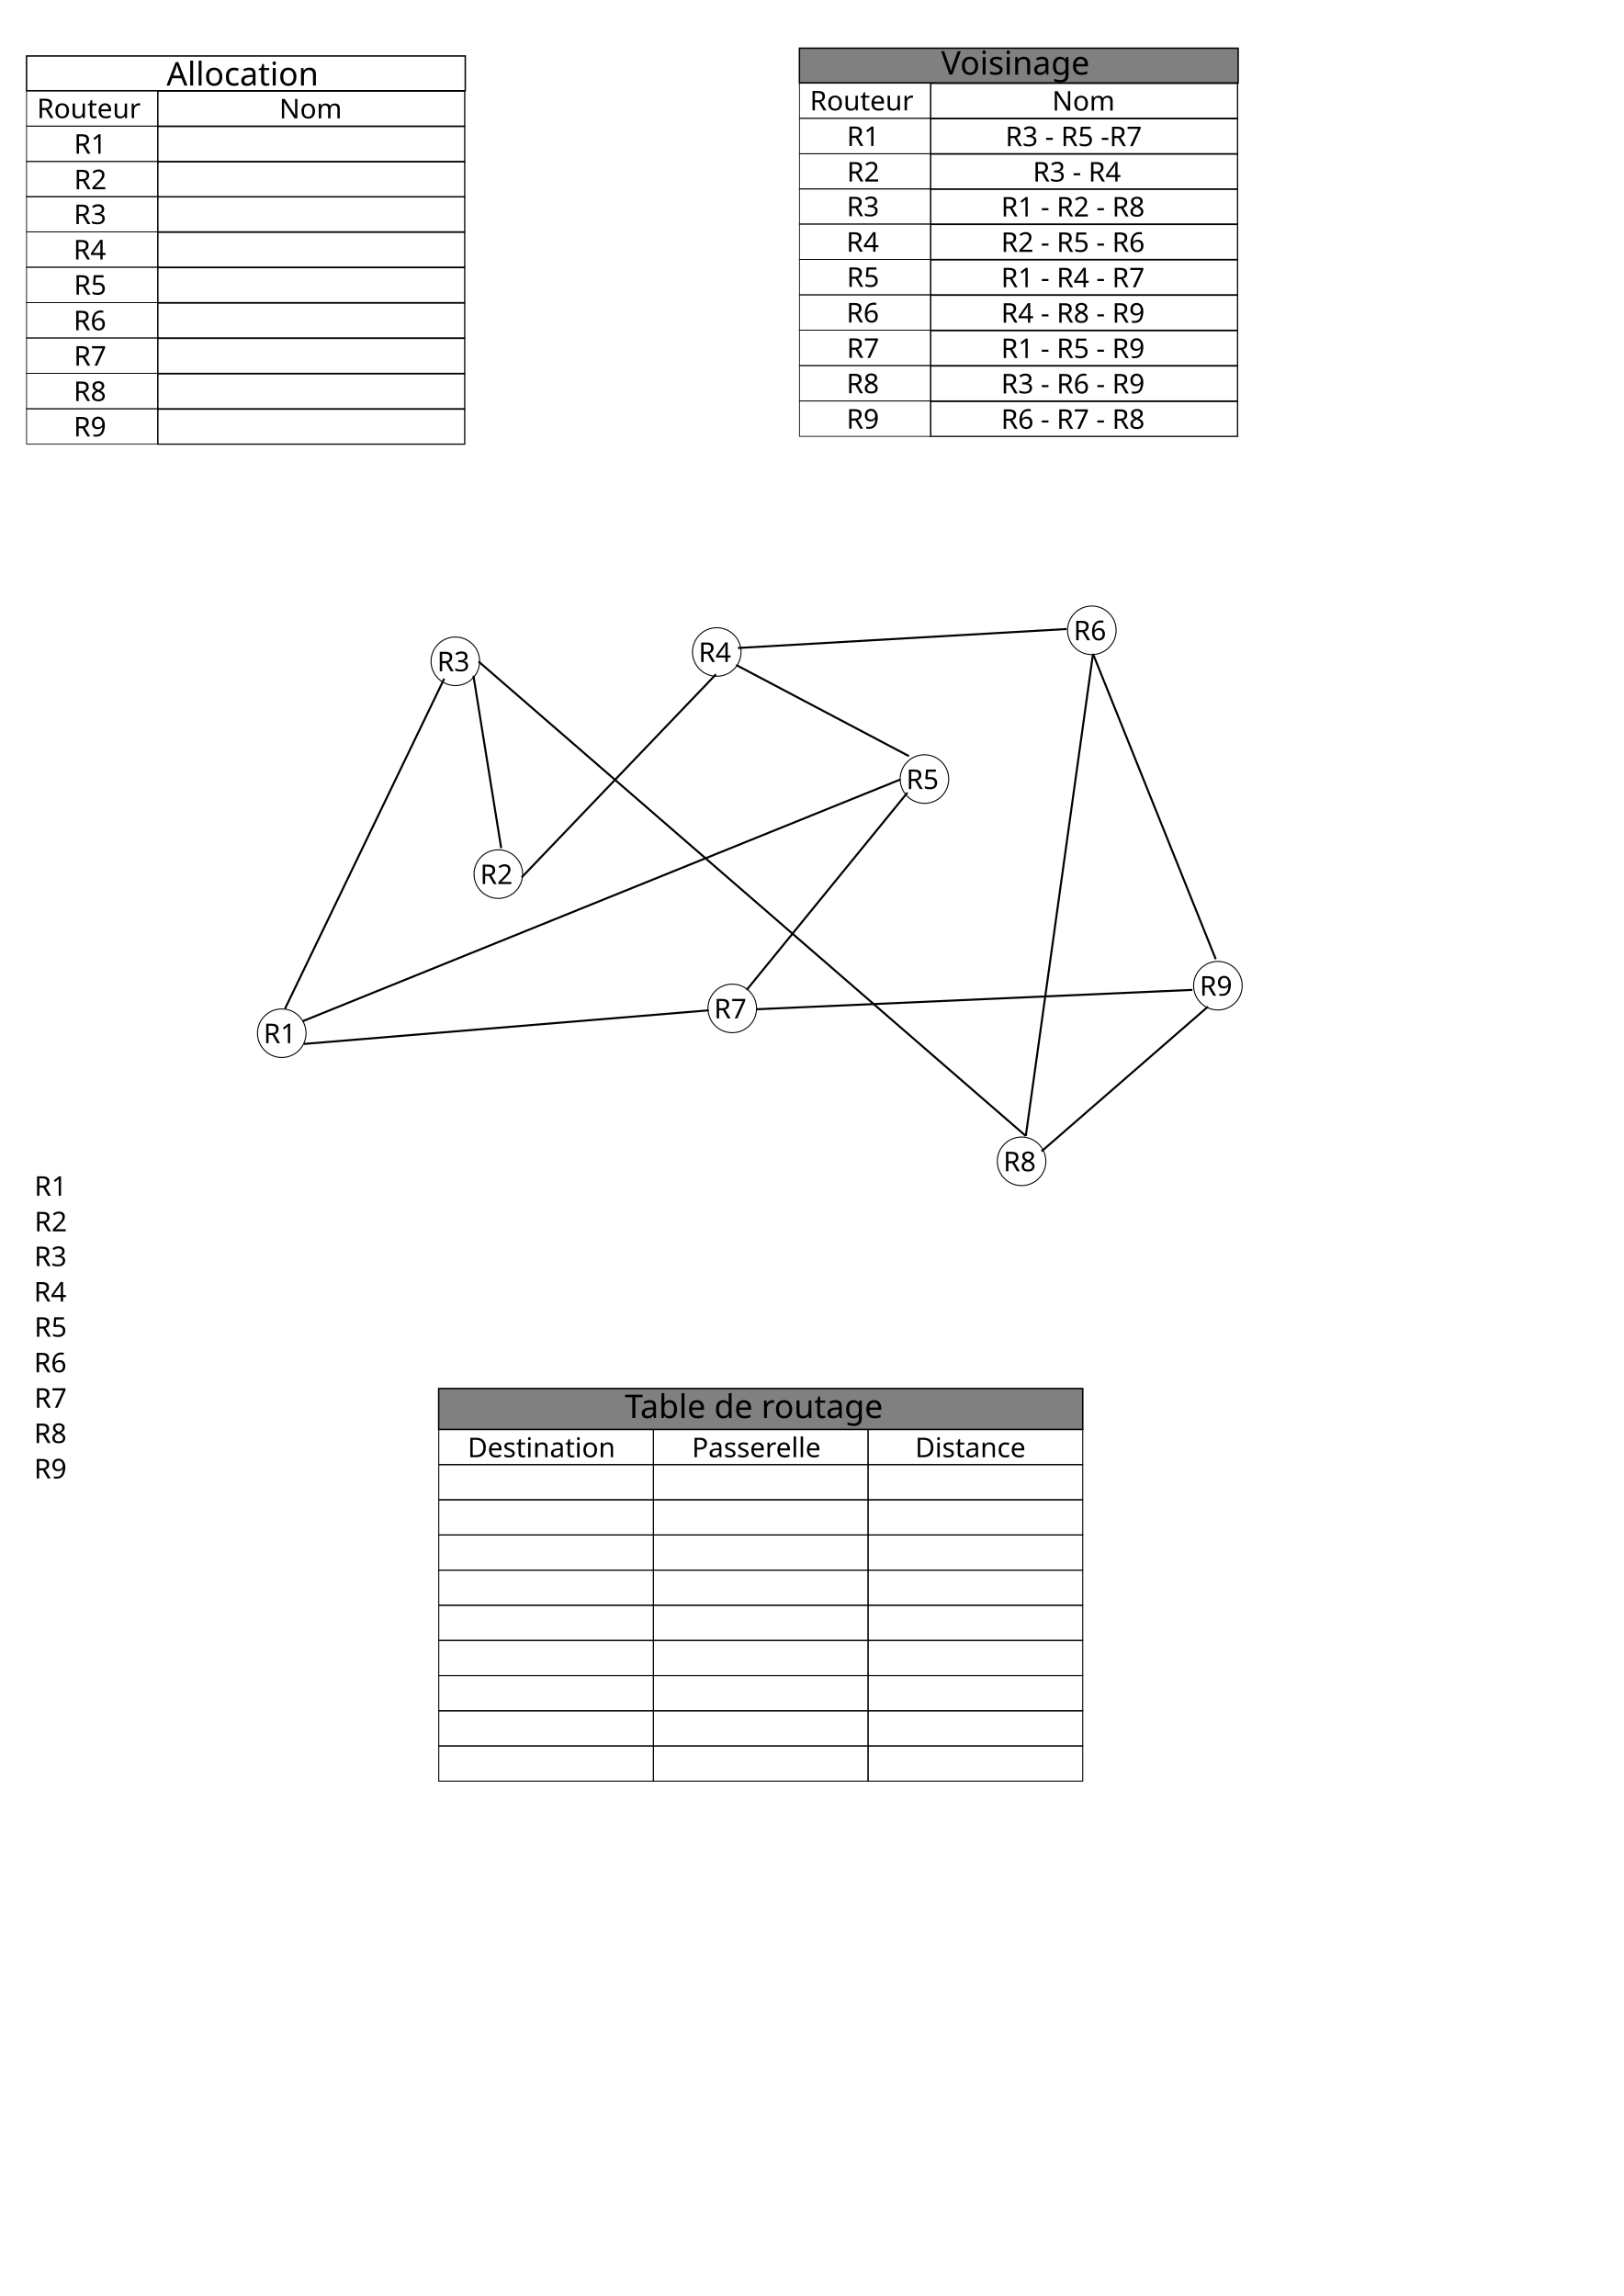
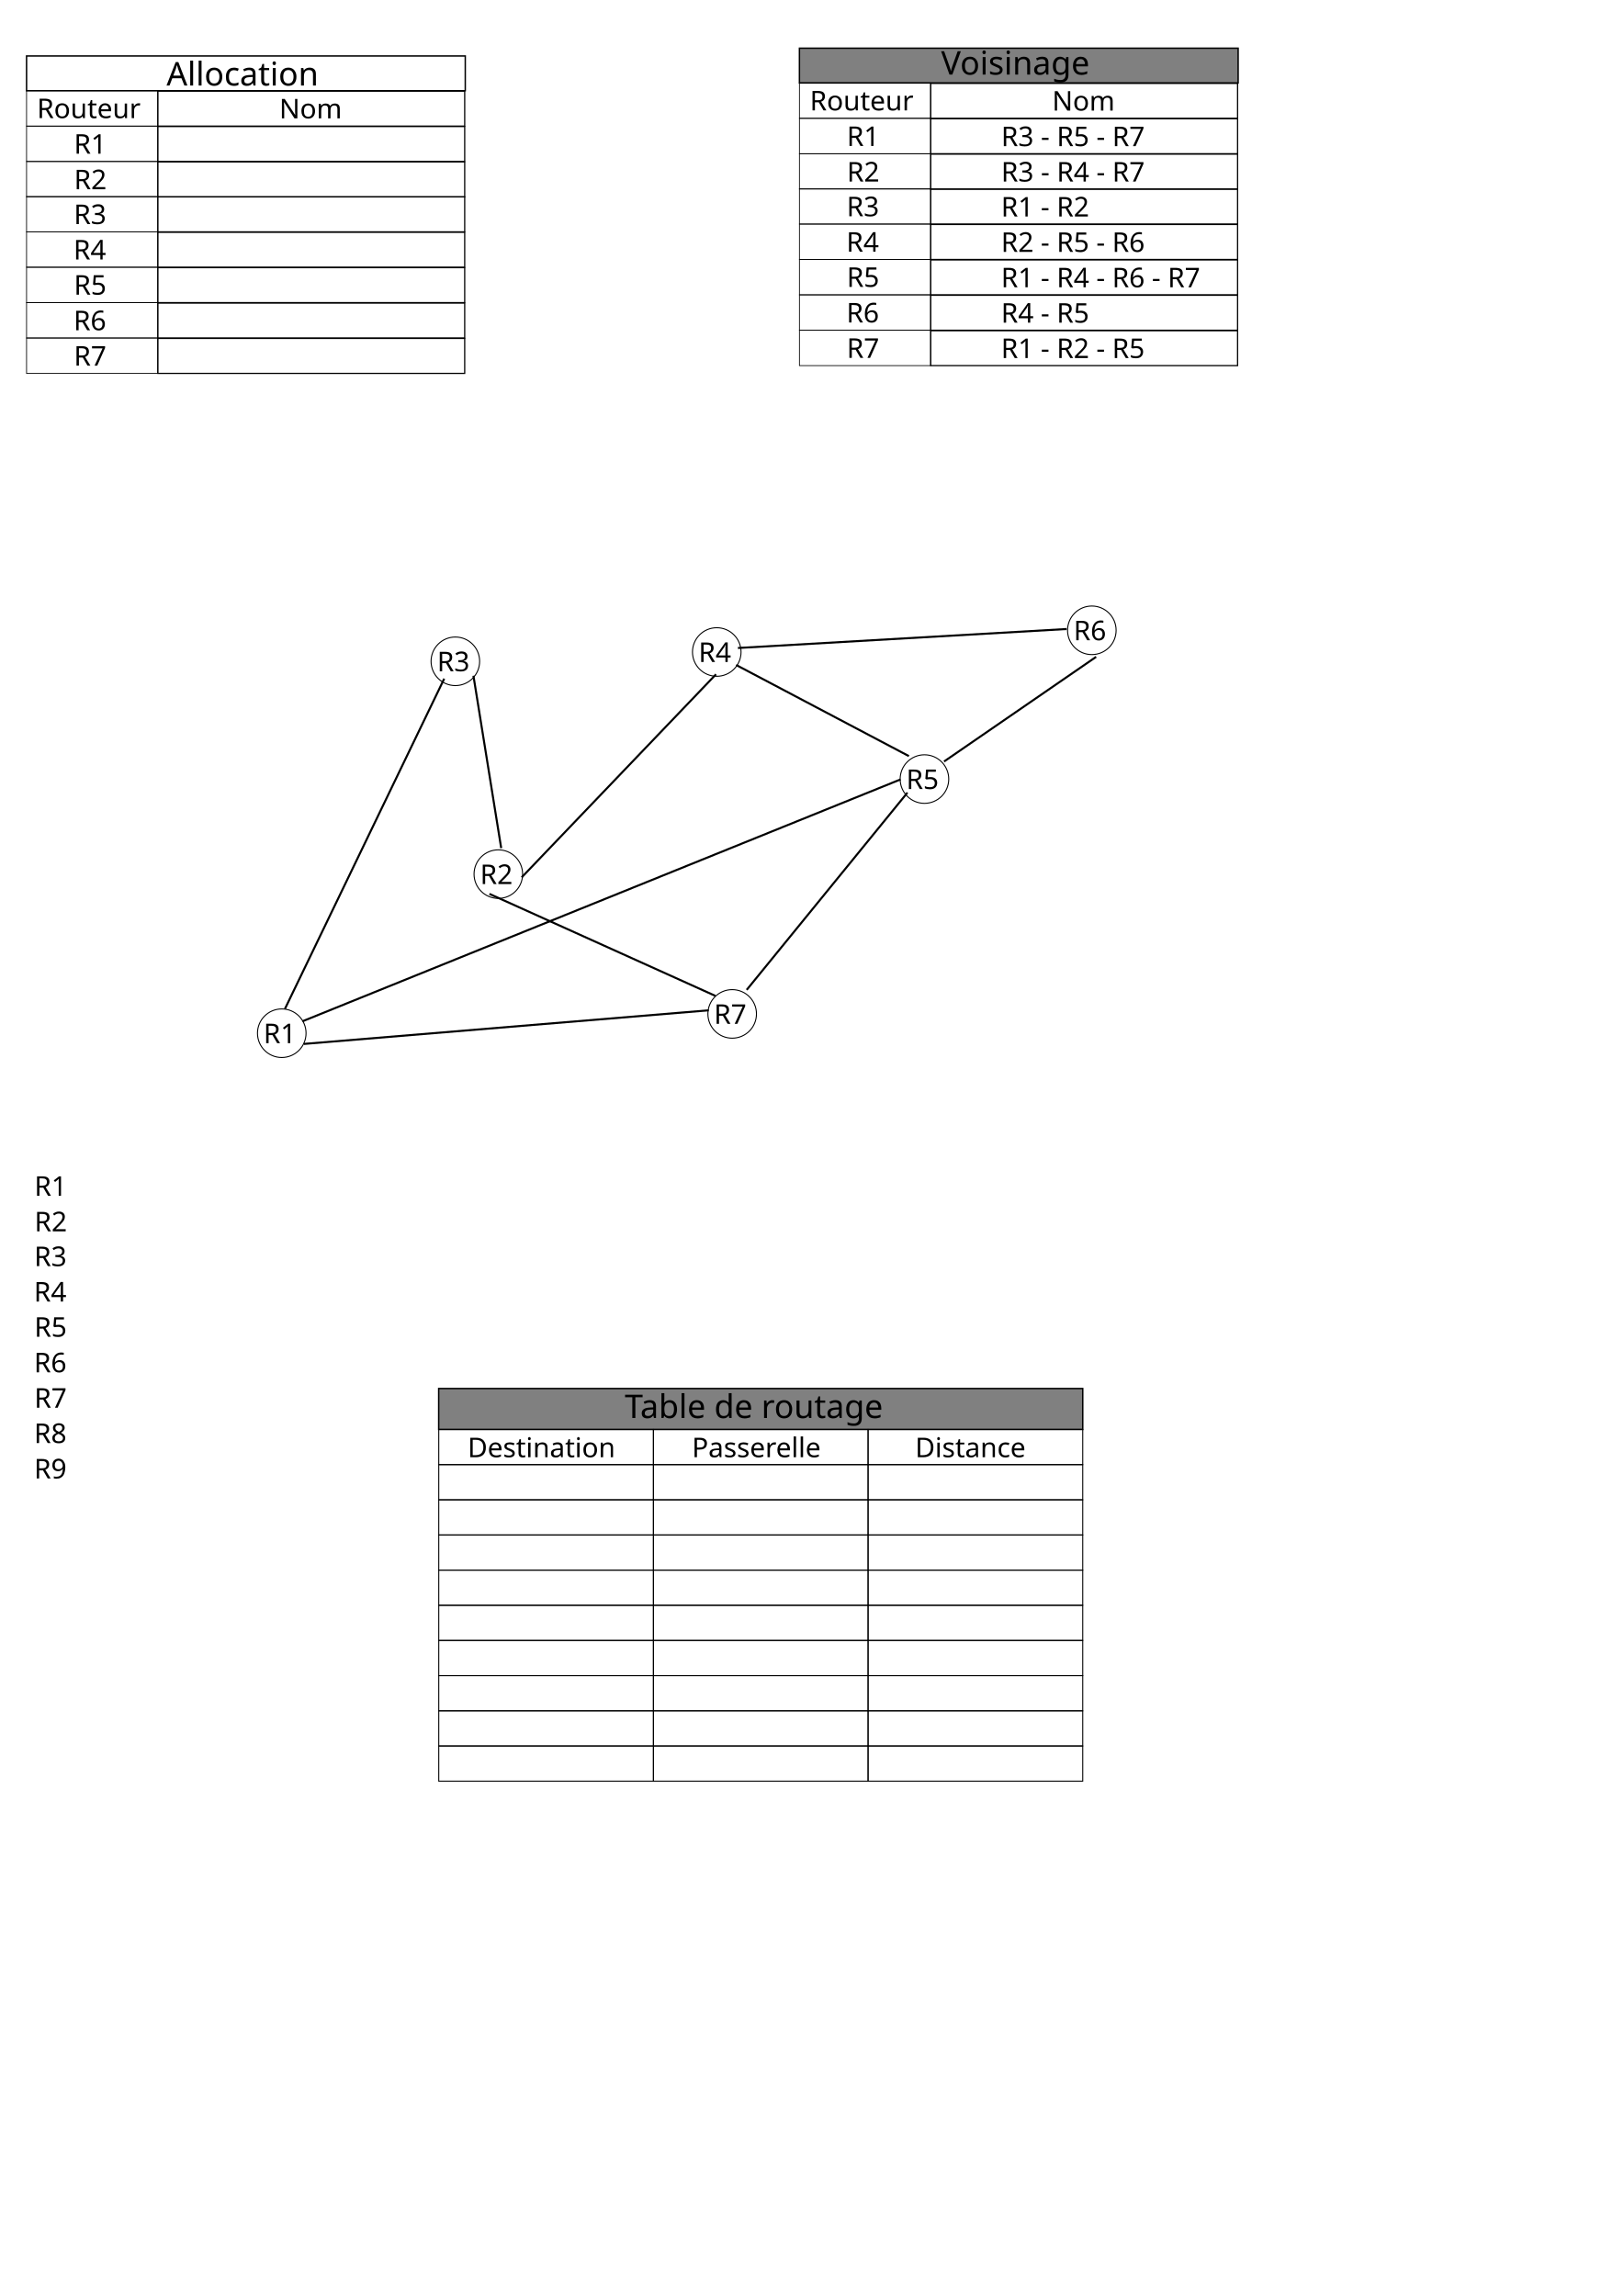
<svg xmlns="http://www.w3.org/2000/svg" width="210mm" height="297mm" viewBox="0 0 210 297" version="1.1" id="svg8">
  <defs id="defs2" />
  <g id="layer1">
    <rect style="fill:none;stroke:#000000;stroke-width:0.185;stroke-opacity:1" id="rect815" width="56.74" height="4.494" x="3.435" y="7.24" />
    <rect style="fill:none;stroke:#000000;stroke-width:0.102;stroke-opacity:1" id="rect815-9" width="16.975" height="4.577" x="3.435" y="11.735" />
    <rect style="fill:none;stroke:#000000;stroke-width:0.156;stroke-opacity:1" id="rect815-5" width="39.692" height="4.524" x="20.41" y="11.788" />
    <rect style="fill:none;stroke:#000000;stroke-width:0.102;stroke-opacity:1" id="rect815-9-5" width="16.975" height="4.577" x="3.435" y="16.312" />
    <rect style="fill:none;stroke:#000000;stroke-width:0.156;stroke-opacity:1" id="rect815-5-0" width="39.692" height="4.524" x="20.41" y="16.365" />
    <rect style="fill:none;stroke:#000000;stroke-width:0.102;stroke-opacity:1" id="rect815-9-51" width="16.975" height="4.577" x="3.435" y="20.889" />
    <rect style="fill:none;stroke:#000000;stroke-width:0.156;stroke-opacity:1" id="rect815-5-9" width="39.692" height="4.524" x="20.41" y="20.942" />
    <rect style="fill:none;stroke:#000000;stroke-width:0.102;stroke-opacity:1" id="rect815-9-3" width="16.975" height="4.577" x="3.435" y="25.413" />
    <rect style="fill:none;stroke:#000000;stroke-width:0.156;stroke-opacity:1" id="rect815-5-6" width="39.692" height="4.524" x="20.41" y="25.467" />
    <rect style="fill:none;stroke:#000000;stroke-width:0.102;stroke-opacity:1" id="rect815-9-5-1" width="16.975" height="4.577" x="3.435" y="29.991" />
    <rect style="fill:none;stroke:#000000;stroke-width:0.156;stroke-opacity:1" id="rect815-5-0-2" width="39.692" height="4.524" x="20.41" y="30.044" />
    <rect style="fill:none;stroke:#000000;stroke-width:0.102;stroke-opacity:1" id="rect815-9-51-9" width="16.975" height="4.577" x="3.435" y="34.568" />
    <rect style="fill:none;stroke:#000000;stroke-width:0.156;stroke-opacity:1" id="rect815-5-9-3" width="39.692" height="4.524" x="20.41" y="34.621" />
    <rect style="fill:none;stroke:#000000;stroke-width:0.102;stroke-opacity:1" id="rect815-9-7" width="16.975" height="4.577" x="3.435" y="39.145" />
    <rect style="fill:none;stroke:#000000;stroke-width:0.156;stroke-opacity:1" id="rect815-5-63" width="39.692" height="4.524" x="20.41" y="39.199" />
    <rect style="fill:none;stroke:#000000;stroke-width:0.102;stroke-opacity:1" id="rect815-9-5-4" width="16.975" height="4.577" x="3.435" y="43.723" />
    <rect style="fill:none;stroke:#000000;stroke-width:0.156;stroke-opacity:1" id="rect815-5-0-3" width="39.692" height="4.524" x="20.41" y="43.776" />
-     <rect style="fill:none;stroke:#000000;stroke-width:0.102;stroke-opacity:1" id="rect815-9-51-7" width="16.975" height="4.577" x="3.435" y="48.3" />
-     <rect style="fill:none;stroke:#000000;stroke-width:0.156;stroke-opacity:1" id="rect815-5-9-6" width="39.692" height="4.524" x="20.41" y="48.353" />
    <text xml:space="preserve" style="font-style:normal;font-weight:normal;font-size:10.583px;line-height:1.25;font-family:sans-serif;letter-spacing:0px;word-spacing:0px;fill:#000000;fill-opacity:1;stroke:none;stroke-width:0.265" x="4.782" y="15.284" id="text4626">
      <tspan id="tspan4624" x="4.782" y="15.284" style="font-size:3.528px;stroke-width:0.265">Routeur</tspan>
    </text>
    <text xml:space="preserve" style="font-style:normal;font-weight:normal;font-size:10.583px;line-height:1.25;font-family:sans-serif;letter-spacing:0px;word-spacing:0px;fill:#000000;fill-opacity:1;stroke:none;stroke-width:0.265" x="36.117" y="15.311" id="text4630">
      <tspan id="tspan4628" x="36.117" y="15.311" style="font-size:3.528px;stroke-width:0.265">Nom</tspan>
    </text>
-     <rect style="fill:none;stroke:#000000;stroke-width:0.102;stroke-opacity:1" id="rect815-9-51-7-6" width="16.975" height="4.577" x="3.435" y="52.877" />
-     <rect style="fill:none;stroke:#000000;stroke-width:0.156;stroke-opacity:1" id="rect815-5-9-6-4" width="39.692" height="4.524" x="20.41" y="52.931" />
    <text xml:space="preserve" style="font-style:normal;font-weight:normal;font-size:10.583px;line-height:1.25;font-family:sans-serif;letter-spacing:0px;word-spacing:0px;fill:#000000;fill-opacity:1;stroke:none;stroke-width:0.265" x="9.564" y="19.886" id="text4626-6">
      <tspan x="9.564" y="19.886" style="font-size:3.528px;stroke-width:0.265" id="tspan4678">R1</tspan>
    </text>
    <text xml:space="preserve" style="font-style:normal;font-weight:normal;font-size:10.583px;line-height:1.25;font-family:sans-serif;letter-spacing:0px;word-spacing:0px;fill:#000000;fill-opacity:1;stroke:none;stroke-width:0.265" x="9.577" y="24.487" id="text4626-6-6">
      <tspan x="9.577" y="24.487" style="font-size:3.528px;stroke-width:0.265" id="tspan4678-9">R2</tspan>
    </text>
    <text xml:space="preserve" style="font-style:normal;font-weight:normal;font-size:10.583px;line-height:1.25;font-family:sans-serif;letter-spacing:0px;word-spacing:0px;fill:#000000;fill-opacity:1;stroke:none;stroke-width:0.265" x="9.542" y="28.986" id="text4626-6-9">
      <tspan x="9.542" y="28.986" style="font-size:3.528px;stroke-width:0.265" id="tspan4678-0">R3</tspan>
    </text>
    <text xml:space="preserve" style="font-style:normal;font-weight:normal;font-size:10.583px;line-height:1.25;font-family:sans-serif;letter-spacing:0px;word-spacing:0px;fill:#000000;fill-opacity:1;stroke:none;stroke-width:0.265" x="9.5" y="33.565" id="text4626-6-0">
      <tspan x="9.5" y="33.565" style="font-size:3.528px;stroke-width:0.265" id="tspan4678-6">R4</tspan>
    </text>
    <text xml:space="preserve" style="font-style:normal;font-weight:normal;font-size:10.583px;line-height:1.25;font-family:sans-serif;letter-spacing:0px;word-spacing:0px;fill:#000000;fill-opacity:1;stroke:none;stroke-width:0.265" x="9.555" y="38.118" id="text4626-6-1">
      <tspan x="9.555" y="38.118" style="font-size:3.528px;stroke-width:0.265" id="tspan4678-8">R5</tspan>
    </text>
    <text xml:space="preserve" style="font-style:normal;font-weight:normal;font-size:10.583px;line-height:1.25;font-family:sans-serif;letter-spacing:0px;word-spacing:0px;fill:#000000;fill-opacity:1;stroke:none;stroke-width:0.265" x="9.512" y="42.718" id="text4626-6-8">
      <tspan x="9.512" y="42.718" style="font-size:3.528px;stroke-width:0.265" id="tspan4678-3">R6</tspan>
    </text>
    <text xml:space="preserve" style="font-style:normal;font-weight:normal;font-size:10.583px;line-height:1.25;font-family:sans-serif;letter-spacing:0px;word-spacing:0px;fill:#000000;fill-opacity:1;stroke:none;stroke-width:0.265" x="9.552" y="47.297" id="text4626-6-03">
      <tspan x="9.552" y="47.297" style="font-size:3.528px;stroke-width:0.265" id="tspan4678-01">R7</tspan>
-     </text>
-     <text xml:space="preserve" style="font-style:normal;font-weight:normal;font-size:10.583px;line-height:1.25;font-family:sans-serif;letter-spacing:0px;word-spacing:0px;fill:#000000;fill-opacity:1;stroke:none;stroke-width:0.265" x="9.521" y="51.873" id="text4626-6-12">
-       <tspan x="9.521" y="51.873" style="font-size:3.528px;stroke-width:0.265" id="tspan4678-60">R8</tspan>
-     </text>
-     <text xml:space="preserve" style="font-style:normal;font-weight:normal;font-size:10.583px;line-height:1.25;font-family:sans-serif;letter-spacing:0px;word-spacing:0px;fill:#000000;fill-opacity:1;stroke:none;stroke-width:0.265" x="9.525" y="56.45" id="text4626-6-01">
-       <tspan x="9.525" y="56.45" style="font-size:3.528px;stroke-width:0.265" id="tspan4678-32">R9</tspan>
    </text>
    <text xml:space="preserve" style="font-style:normal;font-weight:normal;font-size:10.583px;line-height:1.25;font-family:sans-serif;letter-spacing:0px;word-spacing:0px;fill:#000000;fill-opacity:1;stroke:none;stroke-width:0.265" x="21.536" y="11.066" id="text4758">
      <tspan id="tspan4756" x="21.536" y="11.066" style="font-size:4.233px;stroke-width:0.265">Allocation</tspan>
    </text>
    <g id="g4807" transform="translate(-27.97024,27.21429)">
      <circle r="3.141" cy="57.126" cx="120.672" id="path4622-0" style="fill:none;stroke:#000000;stroke-width:0.13;stroke-opacity:1" />
      <text id="text4626-6-4" y="58.411" x="118.313" style="font-style:normal;font-weight:normal;font-size:10.583px;line-height:1.25;font-family:sans-serif;letter-spacing:0px;word-spacing:0px;fill:#000000;fill-opacity:1;stroke:none;stroke-width:0.265" xml:space="preserve">
        <tspan id="tspan4678-37" style="font-size:3.528px;stroke-width:0.265" y="58.411" x="118.313">R4</tspan>
      </text>
    </g>
-     <g transform="translate(-25.9657,73.31827)" id="g4807-3">
+     <g transform="translate(-25.9753,74.02745)" id="g4807-3">
      <circle r="3.141" cy="57.126" cx="120.672" id="path4622-0-7" style="fill:none;stroke:#000000;stroke-width:0.13;stroke-opacity:1" />
      <text id="text4626-6-4-3" y="58.411" x="118.313" style="font-style:normal;font-weight:normal;font-size:10.583px;line-height:1.25;font-family:sans-serif;letter-spacing:0px;word-spacing:0px;fill:#000000;fill-opacity:1;stroke:none;stroke-width:0.265" xml:space="preserve">
        <tspan id="tspan4678-37-5" style="font-size:3.528px;stroke-width:0.265" y="58.411" x="118.313">R7</tspan>
      </text>
    </g>
    <g transform="translate(-1.109639,43.65135)" id="g4807-0">
      <circle r="3.141" cy="57.126" cx="120.672" id="path4622-0-4" style="fill:none;stroke:#000000;stroke-width:0.13;stroke-opacity:1" />
      <text id="text4626-6-4-2" y="58.411" x="118.313" style="font-style:normal;font-weight:normal;font-size:10.583px;line-height:1.25;font-family:sans-serif;letter-spacing:0px;word-spacing:0px;fill:#000000;fill-opacity:1;stroke:none;stroke-width:0.265" xml:space="preserve">
        <tspan id="tspan4678-37-7" style="font-size:3.528px;stroke-width:0.265" y="58.411" x="118.313">R5</tspan>
      </text>
    </g>
    <g transform="translate(-84.23046,76.52551)" id="g4807-6">
      <circle r="3.141" cy="57.126" cx="120.672" id="path4622-0-6" style="fill:none;stroke:#000000;stroke-width:0.13;stroke-opacity:1" />
      <text id="text4626-6-4-7" y="58.411" x="118.313" style="font-style:normal;font-weight:normal;font-size:10.583px;line-height:1.25;font-family:sans-serif;letter-spacing:0px;word-spacing:0px;fill:#000000;fill-opacity:1;stroke:none;stroke-width:0.265" xml:space="preserve">
        <tspan id="tspan4678-37-2" style="font-size:3.528px;stroke-width:0.265" y="58.411" x="118.313">R1</tspan>
      </text>
    </g>
    <g transform="translate(-56.22089,55.94575)" id="g4807-5">
      <circle r="3.141" cy="57.126" cx="120.672" id="path4622-0-8" style="fill:none;stroke:#000000;stroke-width:0.13;stroke-opacity:1" />
      <text id="text4626-6-4-8" y="58.411" x="118.313" style="font-style:normal;font-weight:normal;font-size:10.583px;line-height:1.25;font-family:sans-serif;letter-spacing:0px;word-spacing:0px;fill:#000000;fill-opacity:1;stroke:none;stroke-width:0.265" xml:space="preserve">
        <tspan id="tspan4678-37-72" style="font-size:3.528px;stroke-width:0.265" y="58.411" x="118.313">R2</tspan>
      </text>
    </g>
-     <g transform="translate(36.84263,70.37831)" id="g4807-56">
-       <circle r="3.141" cy="57.126" cx="120.672" id="path4622-0-79" style="fill:none;stroke:#000000;stroke-width:0.13;stroke-opacity:1" />
-       <text id="text4626-6-4-9" y="58.411" x="118.313" style="font-style:normal;font-weight:normal;font-size:10.583px;line-height:1.25;font-family:sans-serif;letter-spacing:0px;word-spacing:0px;fill:#000000;fill-opacity:1;stroke:none;stroke-width:0.265" xml:space="preserve">
-         <tspan id="tspan4678-37-8" style="font-size:3.528px;stroke-width:0.265" y="58.411" x="118.313">R9</tspan>
-       </text>
-     </g>
    <g transform="translate(20.53919,24.40795)" id="g4807-2">
      <circle r="3.141" cy="57.126" cx="120.672" id="path4622-0-3" style="fill:none;stroke:#000000;stroke-width:0.13;stroke-opacity:1" />
      <text id="text4626-6-4-38" y="58.411" x="118.313" style="font-style:normal;font-weight:normal;font-size:10.583px;line-height:1.25;font-family:sans-serif;letter-spacing:0px;word-spacing:0px;fill:#000000;fill-opacity:1;stroke:none;stroke-width:0.265" xml:space="preserve">
        <tspan id="tspan4678-37-1" style="font-size:3.528px;stroke-width:0.265" y="58.411" x="118.313">R6</tspan>
      </text>
    </g>
    <g transform="translate(-61.77982,28.41699)" id="g4807-21">
      <circle r="3.141" cy="57.126" cx="120.672" id="path4622-0-74" style="fill:none;stroke:#000000;stroke-width:0.13;stroke-opacity:1" />
      <text id="text4626-6-4-6" y="58.411" x="118.313" style="font-style:normal;font-weight:normal;font-size:10.583px;line-height:1.25;font-family:sans-serif;letter-spacing:0px;word-spacing:0px;fill:#000000;fill-opacity:1;stroke:none;stroke-width:0.265" xml:space="preserve">
        <tspan id="tspan4678-37-15" style="font-size:3.528px;stroke-width:0.265" y="58.411" x="118.313">R3</tspan>
-       </text>
-     </g>
-     <g transform="translate(11.45203,93.09622)" id="g4807-64">
-       <circle r="3.141" cy="57.126" cx="120.672" id="path4622-0-0" style="fill:none;stroke:#000000;stroke-width:0.13;stroke-opacity:1" />
-       <text id="text4626-6-4-385" y="58.411" x="118.313" style="font-style:normal;font-weight:normal;font-size:10.583px;line-height:1.25;font-family:sans-serif;letter-spacing:0px;word-spacing:0px;fill:#000000;fill-opacity:1;stroke:none;stroke-width:0.265" xml:space="preserve">
-         <tspan id="tspan4678-37-52" style="font-size:3.528px;stroke-width:0.265" y="58.411" x="118.313">R8</tspan>
      </text>
    </g>
    <path style="fill:none;stroke:#000000;stroke-width:0.265px;stroke-linecap:butt;stroke-linejoin:miter;stroke-opacity:1" d="M 36.853,130.501 57.452,87.79" id="path4917" />
    <path style="fill:none;stroke:#000000;stroke-width:0.265px;stroke-linecap:butt;stroke-linejoin:miter;stroke-opacity:1" d="m 39.31,135.037 52.35,-4.347" id="path4919" />
    <path style="fill:none;stroke:#000000;stroke-width:0.265px;stroke-linecap:butt;stroke-linejoin:miter;stroke-opacity:1" d="M 64.823,109.713 61.232,87.412" id="path4921" />
    <path style="fill:none;stroke:#000000;stroke-width:0.265px;stroke-linecap:butt;stroke-linejoin:miter;stroke-opacity:1" d="M 67.469,113.493 92.604,87.223" id="path4923" />
    <path style="fill:none;stroke:#000000;stroke-width:0.265px;stroke-linecap:butt;stroke-linejoin:miter;stroke-opacity:1" d="M 96.573,128.045 117.362,102.531" id="path4925" />
    <path style="fill:none;stroke:#000000;stroke-width:0.265px;stroke-linecap:butt;stroke-linejoin:miter;stroke-opacity:1" d="M 95.21,86.02 117.551,97.807" id="path4927" />
    <path style="fill:none;stroke:#000000;stroke-width:0.265px;stroke-linecap:butt;stroke-linejoin:miter;stroke-opacity:1" d="M 95.439,83.821 137.961,81.365" id="path4929" />
-     <path style="fill:none;stroke:#000000;stroke-width:0.265px;stroke-linecap:butt;stroke-linejoin:miter;stroke-opacity:1" d="m 141.363,84.577 -8.693,62.366" id="path4931" />
-     <path style="fill:none;stroke:#000000;stroke-width:0.265px;stroke-linecap:butt;stroke-linejoin:miter;stroke-opacity:1" d="m 141.363,84.577 15.875,39.499" id="path4933" />
-     <path style="fill:none;stroke:#000000;stroke-width:0.265px;stroke-linecap:butt;stroke-linejoin:miter;stroke-opacity:1" d="m 97.799,130.553 56.416,-2.508" id="path4935" />
-     <path style="fill:none;stroke:#000000;stroke-width:0.265px;stroke-linecap:butt;stroke-linejoin:miter;stroke-opacity:1" d="M 132.67,146.943 61.894,85.57" id="path4941" />
    <path style="fill:none;stroke:#000000;stroke-width:0.265px;stroke-linecap:butt;stroke-linejoin:miter;stroke-opacity:1" d="M 39.121,132.108 116.463,100.824" id="path4943" />
-     <path style="fill:none;stroke:#000000;stroke-width:0.265px;stroke-linecap:butt;stroke-linejoin:miter;stroke-opacity:1" d="m 134.704,148.933 21.515,-18.709" id="path4945" />
    <rect style="fill:#808080;stroke:#000000;stroke-width:0.185;stroke-opacity:1" id="rect815-92" width="56.74" height="4.494" x="103.394" y="6.234" />
    <rect style="fill:none;stroke:#000000;stroke-width:0.102;stroke-opacity:1" id="rect815-9-77" width="16.975" height="4.577" x="103.394" y="10.729" />
    <rect style="fill:none;stroke:#000000;stroke-width:0.156;stroke-opacity:1" id="rect815-5-639" width="39.692" height="4.524" x="120.369" y="10.782" />
    <rect style="fill:none;stroke:#000000;stroke-width:0.102;stroke-opacity:1" id="rect815-9-5-2" width="16.975" height="4.577" x="103.394" y="15.306" />
    <rect style="fill:none;stroke:#000000;stroke-width:0.156;stroke-opacity:1" id="rect815-5-0-0" width="39.692" height="4.524" x="120.369" y="15.359" />
    <rect style="fill:none;stroke:#000000;stroke-width:0.102;stroke-opacity:1" id="rect815-9-51-6" width="16.975" height="4.577" x="103.394" y="19.883" />
    <rect style="fill:none;stroke:#000000;stroke-width:0.156;stroke-opacity:1" id="rect815-5-9-1" width="39.692" height="4.524" x="120.369" y="19.937" />
    <rect style="fill:none;stroke:#000000;stroke-width:0.102;stroke-opacity:1" id="rect815-9-3-3" width="16.975" height="4.577" x="103.394" y="24.407" />
    <rect style="fill:none;stroke:#000000;stroke-width:0.156;stroke-opacity:1" id="rect815-5-6-1" width="39.692" height="4.524" x="120.369" y="24.461" />
    <rect style="fill:none;stroke:#000000;stroke-width:0.102;stroke-opacity:1" id="rect815-9-5-1-0" width="16.975" height="4.577" x="103.394" y="28.985" />
    <rect style="fill:none;stroke:#000000;stroke-width:0.156;stroke-opacity:1" id="rect815-5-0-2-4" width="39.692" height="4.524" x="120.369" y="29.038" />
    <rect style="fill:none;stroke:#000000;stroke-width:0.102;stroke-opacity:1" id="rect815-9-51-9-4" width="16.975" height="4.577" x="103.394" y="33.562" />
    <rect style="fill:none;stroke:#000000;stroke-width:0.156;stroke-opacity:1" id="rect815-5-9-3-4" width="39.692" height="4.524" x="120.369" y="33.615" />
    <rect style="fill:none;stroke:#000000;stroke-width:0.102;stroke-opacity:1" id="rect815-9-7-7" width="16.975" height="4.577" x="103.394" y="38.139" />
    <rect style="fill:none;stroke:#000000;stroke-width:0.156;stroke-opacity:1" id="rect815-5-63-9" width="39.692" height="4.524" x="120.369" y="38.193" />
    <rect style="fill:none;stroke:#000000;stroke-width:0.102;stroke-opacity:1" id="rect815-9-5-4-3" width="16.975" height="4.577" x="103.394" y="42.717" />
    <rect style="fill:none;stroke:#000000;stroke-width:0.156;stroke-opacity:1" id="rect815-5-0-3-0" width="39.692" height="4.524" x="120.369" y="42.77" />
-     <rect style="fill:none;stroke:#000000;stroke-width:0.102;stroke-opacity:1" id="rect815-9-51-7-4" width="16.975" height="4.577" x="103.394" y="47.294" />
-     <rect style="fill:none;stroke:#000000;stroke-width:0.156;stroke-opacity:1" id="rect815-5-9-6-7" width="39.692" height="4.524" x="120.369" y="47.347" />
    <text xml:space="preserve" style="font-style:normal;font-weight:normal;font-size:10.583px;line-height:1.25;font-family:sans-serif;letter-spacing:0px;word-spacing:0px;fill:#000000;fill-opacity:1;stroke:none;stroke-width:0.265" x="104.741" y="14.278" id="text4626-68">
      <tspan id="tspan4624-1" x="104.741" y="14.278" style="font-size:3.528px;stroke-width:0.265">Routeur</tspan>
    </text>
    <text xml:space="preserve" style="font-style:normal;font-weight:normal;font-size:10.583px;line-height:1.25;font-family:sans-serif;letter-spacing:0px;word-spacing:0px;fill:#000000;fill-opacity:1;stroke:none;stroke-width:0.265" x="136.076" y="14.305" id="text4630-8">
      <tspan id="tspan4628-6" x="136.076" y="14.305" style="font-size:3.528px;stroke-width:0.265">Nom</tspan>
    </text>
-     <rect style="fill:none;stroke:#000000;stroke-width:0.102;stroke-opacity:1" id="rect815-9-51-7-6-8" width="16.975" height="4.577" x="103.394" y="51.871" />
-     <rect style="fill:none;stroke:#000000;stroke-width:0.156;stroke-opacity:1" id="rect815-5-9-6-4-6" width="39.692" height="4.524" x="120.369" y="51.925" />
    <text xml:space="preserve" style="font-style:normal;font-weight:normal;font-size:10.583px;line-height:1.25;font-family:sans-serif;letter-spacing:0px;word-spacing:0px;fill:#000000;fill-opacity:1;stroke:none;stroke-width:0.265" x="109.522" y="18.881" id="text4626-6-120">
      <tspan x="109.522" y="18.881" style="font-size:3.528px;stroke-width:0.265" id="tspan4678-5">R1</tspan>
    </text>
    <text xml:space="preserve" style="font-style:normal;font-weight:normal;font-size:10.583px;line-height:1.25;font-family:sans-serif;letter-spacing:0px;word-spacing:0px;fill:#000000;fill-opacity:1;stroke:none;stroke-width:0.265" x="109.536" y="23.481" id="text4626-6-6-5">
      <tspan x="109.536" y="23.481" style="font-size:3.528px;stroke-width:0.265" id="tspan4678-9-8">R2</tspan>
    </text>
    <text xml:space="preserve" style="font-style:normal;font-weight:normal;font-size:10.583px;line-height:1.25;font-family:sans-serif;letter-spacing:0px;word-spacing:0px;fill:#000000;fill-opacity:1;stroke:none;stroke-width:0.265" x="109.501" y="27.98" id="text4626-6-9-8">
      <tspan x="109.501" y="27.98" style="font-size:3.528px;stroke-width:0.265" id="tspan4678-0-1">R3</tspan>
    </text>
    <text xml:space="preserve" style="font-style:normal;font-weight:normal;font-size:10.583px;line-height:1.25;font-family:sans-serif;letter-spacing:0px;word-spacing:0px;fill:#000000;fill-opacity:1;stroke:none;stroke-width:0.265" x="109.459" y="32.559" id="text4626-6-0-6">
      <tspan x="109.459" y="32.559" style="font-size:3.528px;stroke-width:0.265" id="tspan4678-6-7">R4</tspan>
    </text>
    <text xml:space="preserve" style="font-style:normal;font-weight:normal;font-size:10.583px;line-height:1.25;font-family:sans-serif;letter-spacing:0px;word-spacing:0px;fill:#000000;fill-opacity:1;stroke:none;stroke-width:0.265" x="109.514" y="37.112" id="text4626-6-1-9">
      <tspan x="109.514" y="37.112" style="font-size:3.528px;stroke-width:0.265" id="tspan4678-8-9">R5</tspan>
    </text>
    <text xml:space="preserve" style="font-style:normal;font-weight:normal;font-size:10.583px;line-height:1.25;font-family:sans-serif;letter-spacing:0px;word-spacing:0px;fill:#000000;fill-opacity:1;stroke:none;stroke-width:0.265" x="109.471" y="41.712" id="text4626-6-8-5">
      <tspan x="109.471" y="41.712" style="font-size:3.528px;stroke-width:0.265" id="tspan4678-3-5">R6</tspan>
    </text>
    <text xml:space="preserve" style="font-style:normal;font-weight:normal;font-size:10.583px;line-height:1.25;font-family:sans-serif;letter-spacing:0px;word-spacing:0px;fill:#000000;fill-opacity:1;stroke:none;stroke-width:0.265" x="109.51" y="46.291" id="text4626-6-03-1">
      <tspan x="109.51" y="46.291" style="font-size:3.528px;stroke-width:0.265" id="tspan4678-01-6">R7</tspan>
    </text>
-     <text xml:space="preserve" style="font-style:normal;font-weight:normal;font-size:10.583px;line-height:1.25;font-family:sans-serif;letter-spacing:0px;word-spacing:0px;fill:#000000;fill-opacity:1;stroke:none;stroke-width:0.265" x="109.48" y="50.867" id="text4626-6-12-0">
-       <tspan x="109.48" y="50.867" style="font-size:3.528px;stroke-width:0.265" id="tspan4678-60-4">R8</tspan>
-     </text>
-     <text xml:space="preserve" style="font-style:normal;font-weight:normal;font-size:10.583px;line-height:1.25;font-family:sans-serif;letter-spacing:0px;word-spacing:0px;fill:#000000;fill-opacity:1;stroke:none;stroke-width:0.265" x="109.484" y="55.444" id="text4626-6-01-4">
-       <tspan x="109.484" y="55.444" style="font-size:3.528px;stroke-width:0.265" id="tspan4678-32-1">R9</tspan>
-     </text>
    <text xml:space="preserve" style="font-style:normal;font-weight:normal;font-size:10.583px;line-height:1.25;font-family:sans-serif;letter-spacing:0px;word-spacing:0px;fill:#000000;fill-opacity:1;stroke:none;stroke-width:0.265" x="121.719" y="9.649" id="text4758-7">
      <tspan id="tspan4756-2" x="121.719" y="9.649" style="font-size:4.233px;stroke-width:0.265">Voisinage</tspan>
    </text>
    <text xml:space="preserve" style="font-style:normal;font-weight:normal;font-size:10.583px;line-height:1.25;font-family:sans-serif;letter-spacing:0px;word-spacing:0px;fill:#000000;fill-opacity:1;stroke:none;stroke-width:0.265" x="129.473" y="28.007" id="text4626-6-120-3">
-       <tspan x="129.473" y="28.007" style="font-size:3.528px;stroke-width:0.265" id="tspan4678-5-6">R1 - R2 - R8 </tspan>
-     </text>
-     <text xml:space="preserve" style="font-style:normal;font-weight:normal;font-size:10.583px;line-height:1.25;font-family:sans-serif;letter-spacing:0px;word-spacing:0px;fill:#000000;fill-opacity:1;stroke:none;stroke-width:0.265" x="130.034" y="18.905" id="text4626-6-120-3-6">
-       <tspan x="130.034" y="18.905" style="font-size:3.528px;stroke-width:0.265" id="tspan4678-5-6-0">R3 - R5 -R7 </tspan>
-     </text>
-     <text xml:space="preserve" style="font-style:normal;font-weight:normal;font-size:10.583px;line-height:1.25;font-family:sans-serif;letter-spacing:0px;word-spacing:0px;fill:#000000;fill-opacity:1;stroke:none;stroke-width:0.265" x="133.583" y="23.483" id="text4626-6-120-3-0">
-       <tspan x="133.583" y="23.483" style="font-size:3.528px;stroke-width:0.265" id="tspan4678-5-6-7">R3 - R4 </tspan>
+       <tspan x="129.473" y="28.007" style="font-size:3.528px;stroke-width:0.265" id="tspan4678-5-6">R1 - R2  </tspan>
+     </text>
+     <text xml:space="preserve" style="font-style:normal;font-weight:normal;font-size:10.583px;line-height:1.25;font-family:sans-serif;letter-spacing:0px;word-spacing:0px;fill:#000000;fill-opacity:1;stroke:none;stroke-width:0.265" x="129.483" y="18.905" id="text4626-6-120-3-6">
+       <tspan x="129.483" y="18.905" style="font-size:3.528px;stroke-width:0.265" id="tspan4678-5-6-0">R3 - R5 - R7 </tspan>
+     </text>
+     <text xml:space="preserve" style="font-style:normal;font-weight:normal;font-size:10.583px;line-height:1.25;font-family:sans-serif;letter-spacing:0px;word-spacing:0px;fill:#000000;fill-opacity:1;stroke:none;stroke-width:0.265" x="129.483" y="23.483" id="text4626-6-120-3-0">
+       <tspan x="129.483" y="23.483" style="font-size:3.528px;stroke-width:0.265" id="tspan4678-5-6-7">R3 - R4 - R7 </tspan>
    </text>
    <text xml:space="preserve" style="font-style:normal;font-weight:normal;font-size:10.583px;line-height:1.25;font-family:sans-serif;letter-spacing:0px;word-spacing:0px;fill:#000000;fill-opacity:1;stroke:none;stroke-width:0.265" x="129.473" y="32.584" id="text4626-6-120-3-61">
      <tspan x="129.473" y="32.584" style="font-size:3.528px;stroke-width:0.265" id="tspan4678-5-6-09">R2 - R5 - R6 </tspan>
    </text>
    <text xml:space="preserve" style="font-style:normal;font-weight:normal;font-size:10.583px;line-height:1.25;font-family:sans-serif;letter-spacing:0px;word-spacing:0px;fill:#000000;fill-opacity:1;stroke:none;stroke-width:0.265" x="129.473" y="37.163" id="text4626-6-120-3-61-1">
-       <tspan x="129.473" y="37.163" style="font-size:3.528px;stroke-width:0.265" id="tspan4678-5-6-09-4">R1 - R4 - R7 </tspan>
+       <tspan x="129.473" y="37.163" style="font-size:3.528px;stroke-width:0.265" id="tspan4678-5-6-09-4">R1 - R4 - R6 - R7 </tspan>
    </text>
    <text xml:space="preserve" style="font-style:normal;font-weight:normal;font-size:10.583px;line-height:1.25;font-family:sans-serif;letter-spacing:0px;word-spacing:0px;fill:#000000;fill-opacity:1;stroke:none;stroke-width:0.265" x="129.473" y="41.739" id="text4626-6-120-3-61-1-8">
-       <tspan x="129.473" y="41.739" style="font-size:3.528px;stroke-width:0.265" id="tspan4678-5-6-09-4-0">R4 - R8 - R9 </tspan>
-     </text>
-     <text xml:space="preserve" style="font-style:normal;font-weight:normal;font-size:10.583px;line-height:1.25;font-family:sans-serif;letter-spacing:0px;word-spacing:0px;fill:#000000;fill-opacity:1;stroke:none;stroke-width:0.265" x="129.473" y="50.894" id="text4626-6-120-3-61-1-8-7">
-       <tspan x="129.473" y="50.894" style="font-size:3.528px;stroke-width:0.265" id="tspan4678-5-6-09-4-0-9">R3 - R6 - R9 </tspan>
+       <tspan x="129.473" y="41.739" style="font-size:3.528px;stroke-width:0.265" id="tspan4678-5-6-09-4-0">R4 - R5  </tspan>
    </text>
    <text xml:space="preserve" style="font-style:normal;font-weight:normal;font-size:10.583px;line-height:1.25;font-family:sans-serif;letter-spacing:0px;word-spacing:0px;fill:#000000;fill-opacity:1;stroke:none;stroke-width:0.265" x="129.473" y="46.316" id="text4626-6-120-3-61-1-8-7-3">
-       <tspan x="129.473" y="46.316" style="font-size:3.528px;stroke-width:0.265" id="tspan4678-5-6-09-4-0-9-1">R1 - R5 - R9 </tspan>
-     </text>
-     <text xml:space="preserve" style="font-style:normal;font-weight:normal;font-size:10.583px;line-height:1.25;font-family:sans-serif;letter-spacing:0px;word-spacing:0px;fill:#000000;fill-opacity:1;stroke:none;stroke-width:0.265" x="129.473" y="55.471" id="text4626-6-120-3-61-1-8-7-8">
-       <tspan x="129.473" y="55.471" style="font-size:3.528px;stroke-width:0.265" id="tspan4678-5-6-09-4-0-9-8">R6 - R7 - R8 </tspan>
+       <tspan x="129.473" y="46.316" style="font-size:3.528px;stroke-width:0.265" id="tspan4678-5-6-09-4-0-9-1">R1 - R2 - R5 </tspan>
    </text>
    <rect style="fill:#808080;stroke:#000000;stroke-width:0.185;stroke-opacity:1" id="rect815-92-0" width="83.301" height="5.296" x="56.736" y="179.612" />
    <text xml:space="preserve" style="font-style:normal;font-weight:normal;font-size:10.583px;line-height:1.25;font-family:sans-serif;letter-spacing:0px;word-spacing:0px;fill:#000000;fill-opacity:1;stroke:none;stroke-width:0.265" x="60.482" y="188.498" id="text4626-68-0">
      <tspan id="tspan4624-1-6" x="60.482" y="188.498" style="font-size:3.528px;stroke-width:0.265">Destination</tspan>
    </text>
    <text xml:space="preserve" style="font-style:normal;font-weight:normal;font-size:10.583px;line-height:1.25;font-family:sans-serif;letter-spacing:0px;word-spacing:0px;fill:#000000;fill-opacity:1;stroke:none;stroke-width:0.265" x="89.483" y="188.498" id="text4630-8-2">
      <tspan id="tspan4628-6-1" x="89.483" y="188.498" style="font-size:3.528px;stroke-width:0.265">Passerelle</tspan>
    </text>
    <rect style="fill:none;stroke:#000000;stroke-width:0.13;stroke-opacity:1" id="rect815-5-9-6-4-6-2" width="27.763" height="4.549" x="56.747" y="184.908" />
    <text xml:space="preserve" style="font-style:normal;font-weight:normal;font-size:10.583px;line-height:1.25;font-family:sans-serif;letter-spacing:0px;word-spacing:0px;fill:#000000;fill-opacity:1;stroke:none;stroke-width:0.265" x="80.798" y="183.428" id="text4758-7-1">
      <tspan id="tspan4756-2-1" x="80.798" y="183.428" style="font-size:4.233px;stroke-width:0.265">Table de routage</tspan>
    </text>
    <text xml:space="preserve" style="font-style:normal;font-weight:normal;font-size:10.583px;line-height:1.25;font-family:sans-serif;letter-spacing:0px;word-spacing:0px;fill:#000000;fill-opacity:1;stroke:none;stroke-width:0.265" x="4.445" y="154.68" id="text4626-6-120-37-9">
      <tspan x="4.445" y="154.68" style="font-size:3.528px;stroke-width:0.265" id="tspan4678-5-2-6">R1</tspan>
    </text>
    <text xml:space="preserve" style="font-style:normal;font-weight:normal;font-size:10.583px;line-height:1.25;font-family:sans-serif;letter-spacing:0px;word-spacing:0px;fill:#000000;fill-opacity:1;stroke:none;stroke-width:0.265" x="4.458" y="159.281" id="text4626-6-6-5-7-8">
      <tspan x="4.458" y="159.281" style="font-size:3.528px;stroke-width:0.265" id="tspan4678-9-8-7-2">R2</tspan>
    </text>
    <text xml:space="preserve" style="font-style:normal;font-weight:normal;font-size:10.583px;line-height:1.25;font-family:sans-serif;letter-spacing:0px;word-spacing:0px;fill:#000000;fill-opacity:1;stroke:none;stroke-width:0.265" x="4.423" y="163.78" id="text4626-6-9-8-2-6">
      <tspan x="4.423" y="163.78" style="font-size:3.528px;stroke-width:0.265" id="tspan4678-0-1-9-2">R3</tspan>
    </text>
    <text xml:space="preserve" style="font-style:normal;font-weight:normal;font-size:10.583px;line-height:1.25;font-family:sans-serif;letter-spacing:0px;word-spacing:0px;fill:#000000;fill-opacity:1;stroke:none;stroke-width:0.265" x="4.381" y="168.359" id="text4626-6-0-6-2-1">
      <tspan x="4.381" y="168.359" style="font-size:3.528px;stroke-width:0.265" id="tspan4678-6-7-1-9">R4</tspan>
    </text>
    <text xml:space="preserve" style="font-style:normal;font-weight:normal;font-size:10.583px;line-height:1.25;font-family:sans-serif;letter-spacing:0px;word-spacing:0px;fill:#000000;fill-opacity:1;stroke:none;stroke-width:0.265" x="4.436" y="172.911" id="text4626-6-1-9-8-4">
      <tspan x="4.436" y="172.911" style="font-size:3.528px;stroke-width:0.265" id="tspan4678-8-9-7-7">R5</tspan>
    </text>
    <text xml:space="preserve" style="font-style:normal;font-weight:normal;font-size:10.583px;line-height:1.25;font-family:sans-serif;letter-spacing:0px;word-spacing:0px;fill:#000000;fill-opacity:1;stroke:none;stroke-width:0.265" x="4.393" y="177.512" id="text4626-6-8-5-3-5">
      <tspan x="4.393" y="177.512" style="font-size:3.528px;stroke-width:0.265" id="tspan4678-3-5-4-1">R6</tspan>
    </text>
    <text xml:space="preserve" style="font-style:normal;font-weight:normal;font-size:10.583px;line-height:1.25;font-family:sans-serif;letter-spacing:0px;word-spacing:0px;fill:#000000;fill-opacity:1;stroke:none;stroke-width:0.265" x="4.432" y="182.091" id="text4626-6-03-1-8-5">
      <tspan x="4.432" y="182.091" style="font-size:3.528px;stroke-width:0.265" id="tspan4678-01-6-3-9">R7</tspan>
    </text>
    <text xml:space="preserve" style="font-style:normal;font-weight:normal;font-size:10.583px;line-height:1.25;font-family:sans-serif;letter-spacing:0px;word-spacing:0px;fill:#000000;fill-opacity:1;stroke:none;stroke-width:0.265" x="4.402" y="186.666" id="text4626-6-12-0-5-9">
      <tspan x="4.402" y="186.666" style="font-size:3.528px;stroke-width:0.265" id="tspan4678-60-4-3-6">R8</tspan>
    </text>
    <text xml:space="preserve" style="font-style:normal;font-weight:normal;font-size:10.583px;line-height:1.25;font-family:sans-serif;letter-spacing:0px;word-spacing:0px;fill:#000000;fill-opacity:1;stroke:none;stroke-width:0.265" x="4.406" y="191.244" id="text4626-6-01-4-4-1">
      <tspan x="4.406" y="191.244" style="font-size:3.528px;stroke-width:0.265" id="tspan4678-32-1-8-0">R9</tspan>
    </text>
    <rect style="fill:none;stroke:#000000;stroke-width:0.13;stroke-opacity:1" id="rect815-5-9-6-4-6-2-4" width="27.763" height="4.549" x="84.51" y="184.908" />
    <rect style="fill:none;stroke:#000000;stroke-width:0.13;stroke-opacity:1" id="rect815-5-9-6-4-6-2-4-9" width="27.763" height="4.549" x="112.273" y="184.908" />
    <rect style="fill:none;stroke:#000000;stroke-width:0.13;stroke-opacity:1" id="rect815-5-9-6-4-6-2-46" width="27.763" height="4.549" x="56.747" y="189.458" />
    <rect style="fill:none;stroke:#000000;stroke-width:0.13;stroke-opacity:1" id="rect815-5-9-6-4-6-2-4-1" width="27.763" height="4.549" x="84.51" y="189.458" />
    <rect style="fill:none;stroke:#000000;stroke-width:0.13;stroke-opacity:1" id="rect815-5-9-6-4-6-2-4-9-2" width="27.763" height="4.549" x="112.273" y="189.458" />
    <rect style="fill:none;stroke:#000000;stroke-width:0.13;stroke-opacity:1" id="rect815-5-9-6-4-6-2-5" width="27.763" height="4.549" x="56.747" y="194.007" />
    <rect style="fill:none;stroke:#000000;stroke-width:0.13;stroke-opacity:1" id="rect815-5-9-6-4-6-2-4-6" width="27.763" height="4.549" x="84.51" y="194.007" />
    <rect style="fill:none;stroke:#000000;stroke-width:0.13;stroke-opacity:1" id="rect815-5-9-6-4-6-2-4-9-3" width="27.763" height="4.549" x="112.273" y="194.007" />
    <rect style="fill:none;stroke:#000000;stroke-width:0.13;stroke-opacity:1" id="rect815-5-9-6-4-6-2-46-1" width="27.763" height="4.549" x="56.747" y="198.556" />
    <rect style="fill:none;stroke:#000000;stroke-width:0.13;stroke-opacity:1" id="rect815-5-9-6-4-6-2-4-1-8" width="27.763" height="4.549" x="84.51" y="198.556" />
    <rect style="fill:none;stroke:#000000;stroke-width:0.13;stroke-opacity:1" id="rect815-5-9-6-4-6-2-4-9-2-5" width="27.763" height="4.549" x="112.273" y="198.556" />
    <rect style="fill:none;stroke:#000000;stroke-width:0.13;stroke-opacity:1" id="rect815-5-9-6-4-6-2-1" width="27.763" height="4.549" x="56.747" y="203.105" />
    <rect style="fill:none;stroke:#000000;stroke-width:0.13;stroke-opacity:1" id="rect815-5-9-6-4-6-2-4-0" width="27.763" height="4.549" x="84.51" y="203.105" />
    <rect style="fill:none;stroke:#000000;stroke-width:0.13;stroke-opacity:1" id="rect815-5-9-6-4-6-2-4-9-34" width="27.763" height="4.549" x="112.273" y="203.105" />
    <rect style="fill:none;stroke:#000000;stroke-width:0.13;stroke-opacity:1" id="rect815-5-9-6-4-6-2-46-7" width="27.763" height="4.549" x="56.747" y="207.654" />
    <rect style="fill:none;stroke:#000000;stroke-width:0.13;stroke-opacity:1" id="rect815-5-9-6-4-6-2-4-1-6" width="27.763" height="4.549" x="84.51" y="207.654" />
    <rect style="fill:none;stroke:#000000;stroke-width:0.13;stroke-opacity:1" id="rect815-5-9-6-4-6-2-4-9-2-50" width="27.763" height="4.549" x="112.273" y="207.654" />
    <rect style="fill:none;stroke:#000000;stroke-width:0.13;stroke-opacity:1" id="rect815-5-9-6-4-6-2-5-6" width="27.763" height="4.549" x="56.747" y="212.204" />
    <rect style="fill:none;stroke:#000000;stroke-width:0.13;stroke-opacity:1" id="rect815-5-9-6-4-6-2-4-6-7" width="27.763" height="4.549" x="84.51" y="212.204" />
    <rect style="fill:none;stroke:#000000;stroke-width:0.13;stroke-opacity:1" id="rect815-5-9-6-4-6-2-4-9-3-3" width="27.763" height="4.549" x="112.273" y="212.204" />
    <rect style="fill:none;stroke:#000000;stroke-width:0.13;stroke-opacity:1" id="rect815-5-9-6-4-6-2-46-1-7" width="27.763" height="4.549" x="56.747" y="216.753" />
    <rect style="fill:none;stroke:#000000;stroke-width:0.13;stroke-opacity:1" id="rect815-5-9-6-4-6-2-4-1-8-8" width="27.763" height="4.549" x="84.51" y="216.753" />
    <rect style="fill:none;stroke:#000000;stroke-width:0.13;stroke-opacity:1" id="rect815-5-9-6-4-6-2-4-9-2-5-8" width="27.763" height="4.549" x="112.273" y="216.753" />
    <rect style="fill:none;stroke:#000000;stroke-width:0.13;stroke-opacity:1" id="rect815-5-9-6-4-6-2-5-6-0" width="27.763" height="4.549" x="56.747" y="221.302" />
    <rect style="fill:none;stroke:#000000;stroke-width:0.13;stroke-opacity:1" id="rect815-5-9-6-4-6-2-4-6-7-4" width="27.763" height="4.549" x="84.51" y="221.302" />
    <rect style="fill:none;stroke:#000000;stroke-width:0.13;stroke-opacity:1" id="rect815-5-9-6-4-6-2-4-9-3-3-0" width="27.763" height="4.549" x="112.273" y="221.302" />
    <rect style="fill:none;stroke:#000000;stroke-width:0.13;stroke-opacity:1" id="rect815-5-9-6-4-6-2-46-1-7-0" width="27.763" height="4.549" x="56.747" y="225.851" />
    <rect style="fill:none;stroke:#000000;stroke-width:0.13;stroke-opacity:1" id="rect815-5-9-6-4-6-2-4-1-8-8-4" width="27.763" height="4.549" x="84.51" y="225.851" />
    <rect style="fill:none;stroke:#000000;stroke-width:0.13;stroke-opacity:1" id="rect815-5-9-6-4-6-2-4-9-2-5-8-1" width="27.763" height="4.549" x="112.273" y="225.851" />
    <text xml:space="preserve" style="font-style:normal;font-weight:normal;font-size:10.583px;line-height:1.25;font-family:sans-serif;letter-spacing:0px;word-spacing:0px;fill:#000000;fill-opacity:1;stroke:none;stroke-width:0.265" x="118.359" y="188.498" id="text4630-8-2-2">
      <tspan id="tspan4628-6-1-5" x="118.359" y="188.498" style="font-size:3.528px;stroke-width:0.265">Distance</tspan>
    </text>
+     <path style="fill:none;stroke:#000000;stroke-width:0.265px;stroke-linecap:butt;stroke-linejoin:miter;stroke-opacity:1" d="M 92.521,128.822 63.298,115.631" id="path1716" />
+     <path style="fill:none;stroke:#000000;stroke-width:0.265px;stroke-linecap:butt;stroke-linejoin:miter;stroke-opacity:1" d="m 122.098,98.504 19.673,-13.539" id="path1718" />
  </g>
</svg>
